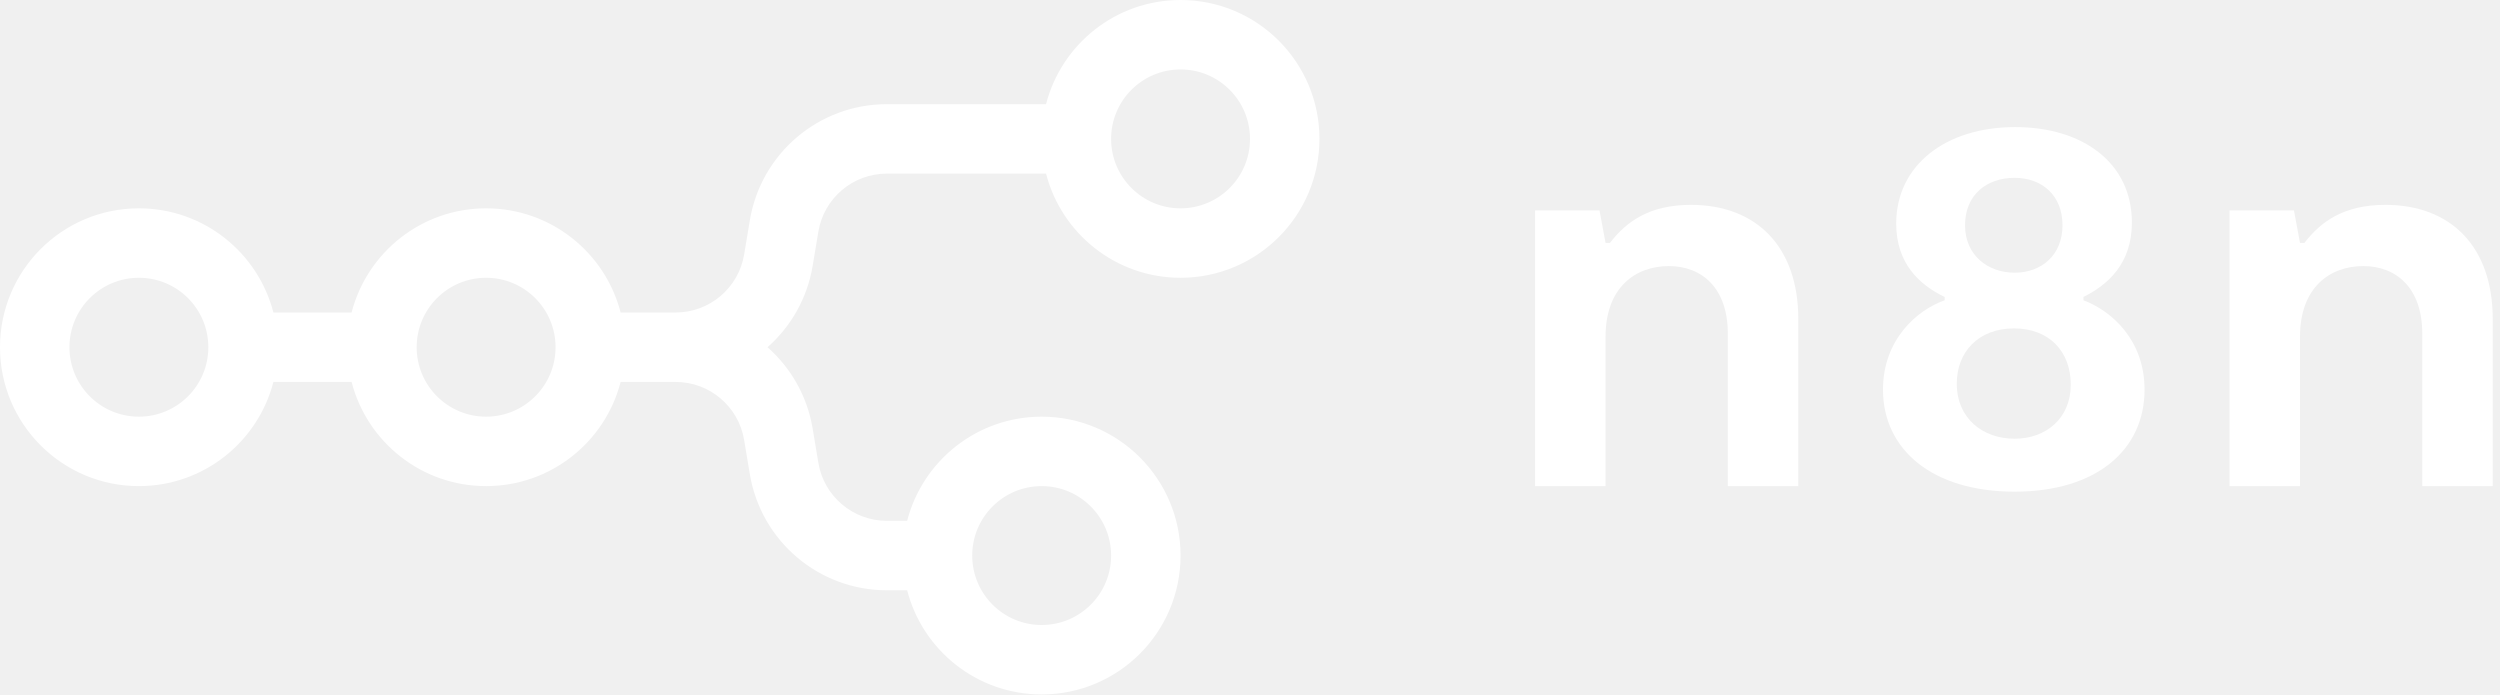
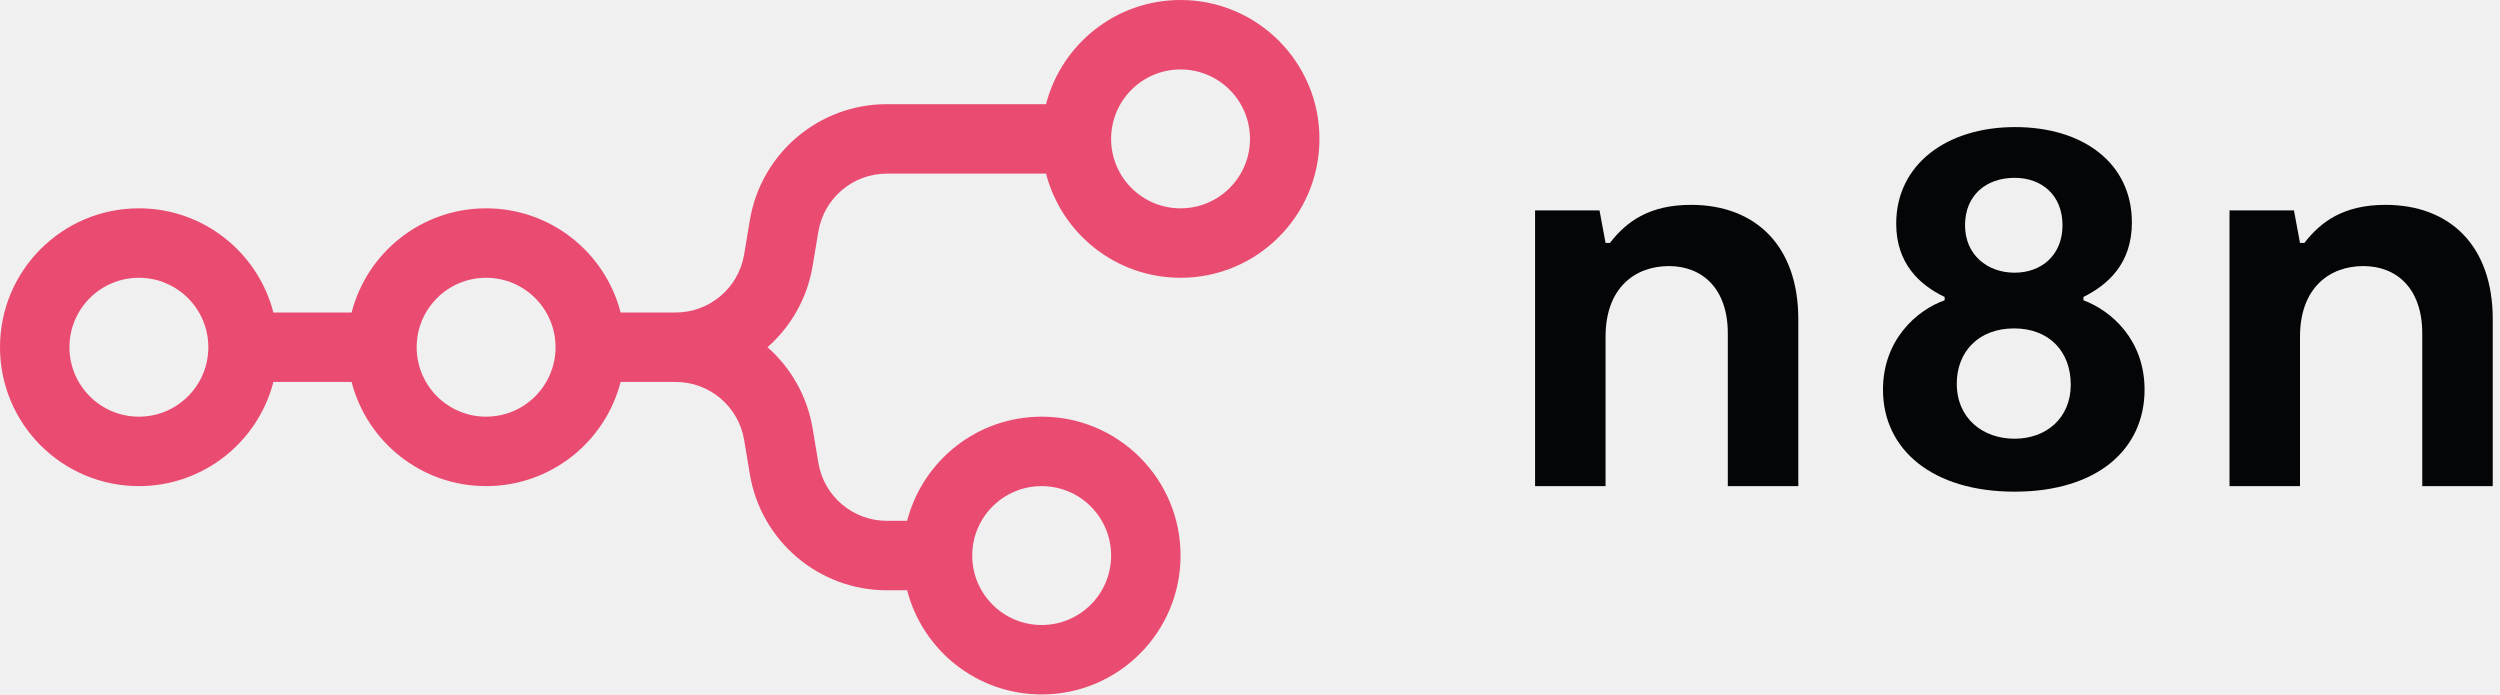
<svg xmlns="http://www.w3.org/2000/svg" width="576" height="160" viewBox="0 0 576 160" fill="none">
-   <g clip-path="url(#clip0_4629_30)">
-     <path fill-rule="evenodd" clip-rule="evenodd" d="M272 64C257.089 64 244.561 53.802 241.008 40H204.331C196.51 40 189.835 45.655 188.549 53.37L187.234 61.261C185.985 68.753 182.195 75.274 176.835 80C182.195 84.726 185.985 91.247 187.234 98.739L188.549 106.63C189.835 114.345 196.51 120 204.331 120H209.008C212.561 106.198 225.089 96 240 96C257.673 96 272 110.327 272 128C272 145.673 257.673 160 240 160C225.089 160 212.56 149.802 209.008 136H204.331C188.688 136 175.338 124.691 172.766 109.261L171.451 101.37C170.165 93.655 163.49 88 155.669 88H142.992C139.44 101.802 126.911 112 112 112C97.089 112 84.561 101.802 81.008 88H62.992C59.44 101.802 46.911 112 32 112C14.327 112 0 97.673 0 80C0 62.327 14.327 48 32 48C46.911 48 59.44 58.198 62.992 72H81.008C84.561 58.198 97.089 48 112 48C126.911 48 139.44 58.198 142.992 72H155.669C163.49 72 170.165 66.345 171.451 58.63L172.766 50.739C175.338 35.309 188.688 24 204.331 24L241.008 24C244.56 10.198 257.089 0 272 0C289.673 0 304 14.327 304 32C304 49.673 289.673 64 272 64ZM272 48C280.837 48 288 40.837 288 32C288 23.163 280.837 16 272 16C263.163 16 256 23.163 256 32C256 40.837 263.163 48 272 48ZM32 96C40.837 96 48 88.837 48 80C48 71.163 40.837 64 32 64C23.163 64 16 71.163 16 80C16 88.837 23.163 96 32 96ZM128 80C128 88.837 120.837 96 112 96C103.163 96 96 88.837 96 80C96 71.163 103.163 64 112 64C120.837 64 128 71.163 128 80ZM256 128C256 136.837 248.837 144 240 144C231.163 144 224 136.837 224 128C224 119.163 231.163 112 240 112C248.837 112 256 119.163 256 128Z" fill="white" />
-     <path fill-rule="evenodd" clip-rule="evenodd" d="M480.023 69.183V68.421C485.605 65.625 491.188 60.796 491.188 51.265C491.188 37.541 479.896 29.28 464.29 29.28C448.304 29.28 436.885 38.049 436.885 51.519C436.885 60.669 442.214 65.625 448.05 68.421V69.183C441.579 71.471 433.84 78.333 433.84 89.77C433.84 103.622 445.259 113.28 464.163 113.28C483.068 113.28 494.106 103.622 494.106 89.77C494.106 78.333 486.494 71.598 480.023 69.183ZM464.163 40.972C470.507 40.972 475.202 45.038 475.202 51.901C475.202 58.763 470.38 62.829 464.163 62.829C457.946 62.829 452.744 58.763 452.744 51.901C452.744 44.911 457.693 40.972 464.163 40.972ZM464.163 101.081C456.804 101.081 450.841 96.379 450.841 88.373C450.841 81.129 455.789 75.665 464.036 75.665C472.156 75.665 477.105 81.002 477.105 88.627C477.105 96.379 471.395 101.081 464.163 101.081Z" fill="white" />
-     <path d="M513.68 112.009H529.92V77.571C529.92 66.261 536.771 61.304 544.511 61.304C552.123 61.304 558.087 66.388 558.087 76.808V112.009H574.327V73.504C574.327 56.857 564.684 47.199 549.586 47.199C540.07 47.199 534.741 51.011 530.935 55.967H529.92L528.524 48.469H513.68V112.009Z" fill="white" />
-     <path d="M369.92 112.009H353.68V48.469H368.524L369.92 55.967H370.935C374.741 51.011 380.07 47.199 389.586 47.199C404.684 47.199 414.327 56.857 414.327 73.504V112.009H398.087V76.808C398.087 66.388 392.123 61.304 384.511 61.304C376.771 61.304 369.92 66.261 369.92 77.571V112.009Z" fill="white" />
+   <g clip-path="url(#clip0_4630_42)">
+     <path fill-rule="evenodd" clip-rule="evenodd" d="M272 64C257.089 64 244.561 53.802 241.008 40H204.331C196.51 40 189.835 45.655 188.549 53.37L187.234 61.261C185.985 68.753 182.195 75.274 176.835 80C182.195 84.726 185.985 91.247 187.234 98.739L188.549 106.63C189.835 114.345 196.51 120 204.331 120H209.008C212.561 106.198 225.089 96 240 96C257.673 96 272 110.327 272 128C272 145.673 257.673 160 240 160C225.089 160 212.56 149.802 209.008 136H204.331C188.688 136 175.338 124.691 172.766 109.261L171.451 101.37C170.165 93.655 163.49 88 155.669 88H142.992C139.44 101.802 126.911 112 112 112C97.089 112 84.561 101.802 81.008 88H62.992C59.44 101.802 46.911 112 32 112C14.327 112 0 97.673 0 80C0 62.327 14.327 48 32 48C46.911 48 59.44 58.198 62.992 72H81.008C84.561 58.198 97.089 48 112 48C126.911 48 139.44 58.198 142.992 72H155.669C163.49 72 170.165 66.345 171.451 58.63L172.766 50.739C175.338 35.309 188.688 24 204.331 24L241.008 24C244.56 10.198 257.089 0 272 0C289.673 0 304 14.327 304 32C304 49.673 289.673 64 272 64ZM272 48C280.837 48 288 40.837 288 32C288 23.163 280.837 16 272 16C263.163 16 256 23.163 256 32C256 40.837 263.163 48 272 48ZM32 96C40.837 96 48 88.837 48 80C48 71.163 40.837 64 32 64C23.163 64 16 71.163 16 80C16 88.837 23.163 96 32 96ZM128 80C128 88.837 120.837 96 112 96C103.163 96 96 88.837 96 80C96 71.163 103.163 64 112 64C120.837 64 128 71.163 128 80ZM256 128C256 136.837 248.837 144 240 144C231.163 144 224 136.837 224 128C224 119.163 231.163 112 240 112C248.837 112 256 119.163 256 128Z" fill="#EA4B71" />
+     <path fill-rule="evenodd" clip-rule="evenodd" d="M480.023 69.183V68.421C485.605 65.625 491.188 60.796 491.188 51.265C491.188 37.541 479.896 29.28 464.29 29.28C448.304 29.28 436.885 38.049 436.885 51.519C436.885 60.669 442.214 65.625 448.05 68.421V69.183C441.579 71.471 433.84 78.333 433.84 89.77C433.84 103.622 445.259 113.28 464.163 113.28C483.068 113.28 494.106 103.622 494.106 89.77C494.106 78.333 486.494 71.598 480.023 69.183ZM464.163 40.972C470.507 40.972 475.202 45.038 475.202 51.901C475.202 58.763 470.38 62.829 464.163 62.829C457.946 62.829 452.744 58.763 452.744 51.901C452.744 44.911 457.693 40.972 464.163 40.972ZM464.163 101.081C456.804 101.081 450.841 96.379 450.841 88.373C450.841 81.129 455.789 75.665 464.036 75.665C472.156 75.665 477.105 81.002 477.105 88.627C477.105 96.379 471.395 101.081 464.163 101.081Z" fill="#040506" />
+     <path d="M513.68 112.009H529.92V77.571C529.92 66.261 536.771 61.304 544.511 61.304C552.123 61.304 558.087 66.388 558.087 76.808V112.009H574.327V73.504C574.327 56.857 564.684 47.199 549.586 47.199C540.07 47.199 534.741 51.011 530.935 55.967H529.92L528.524 48.469H513.68V112.009Z" fill="#040506" />
+     <path d="M369.92 112.009H353.68V48.469H368.524L369.92 55.967H370.935C374.741 51.011 380.07 47.199 389.586 47.199C404.684 47.199 414.327 56.857 414.327 73.504V112.009H398.087V76.808C398.087 66.388 392.123 61.304 384.511 61.304C376.771 61.304 369.92 66.261 369.92 77.571V112.009Z" fill="#040506" />
  </g>
  <defs>
-     <clipPath id="clip0_4629_30">
+     <clipPath id="clip0_4630_42">
      <rect width="576" height="160" fill="white" />
    </clipPath>
  </defs>
</svg>
